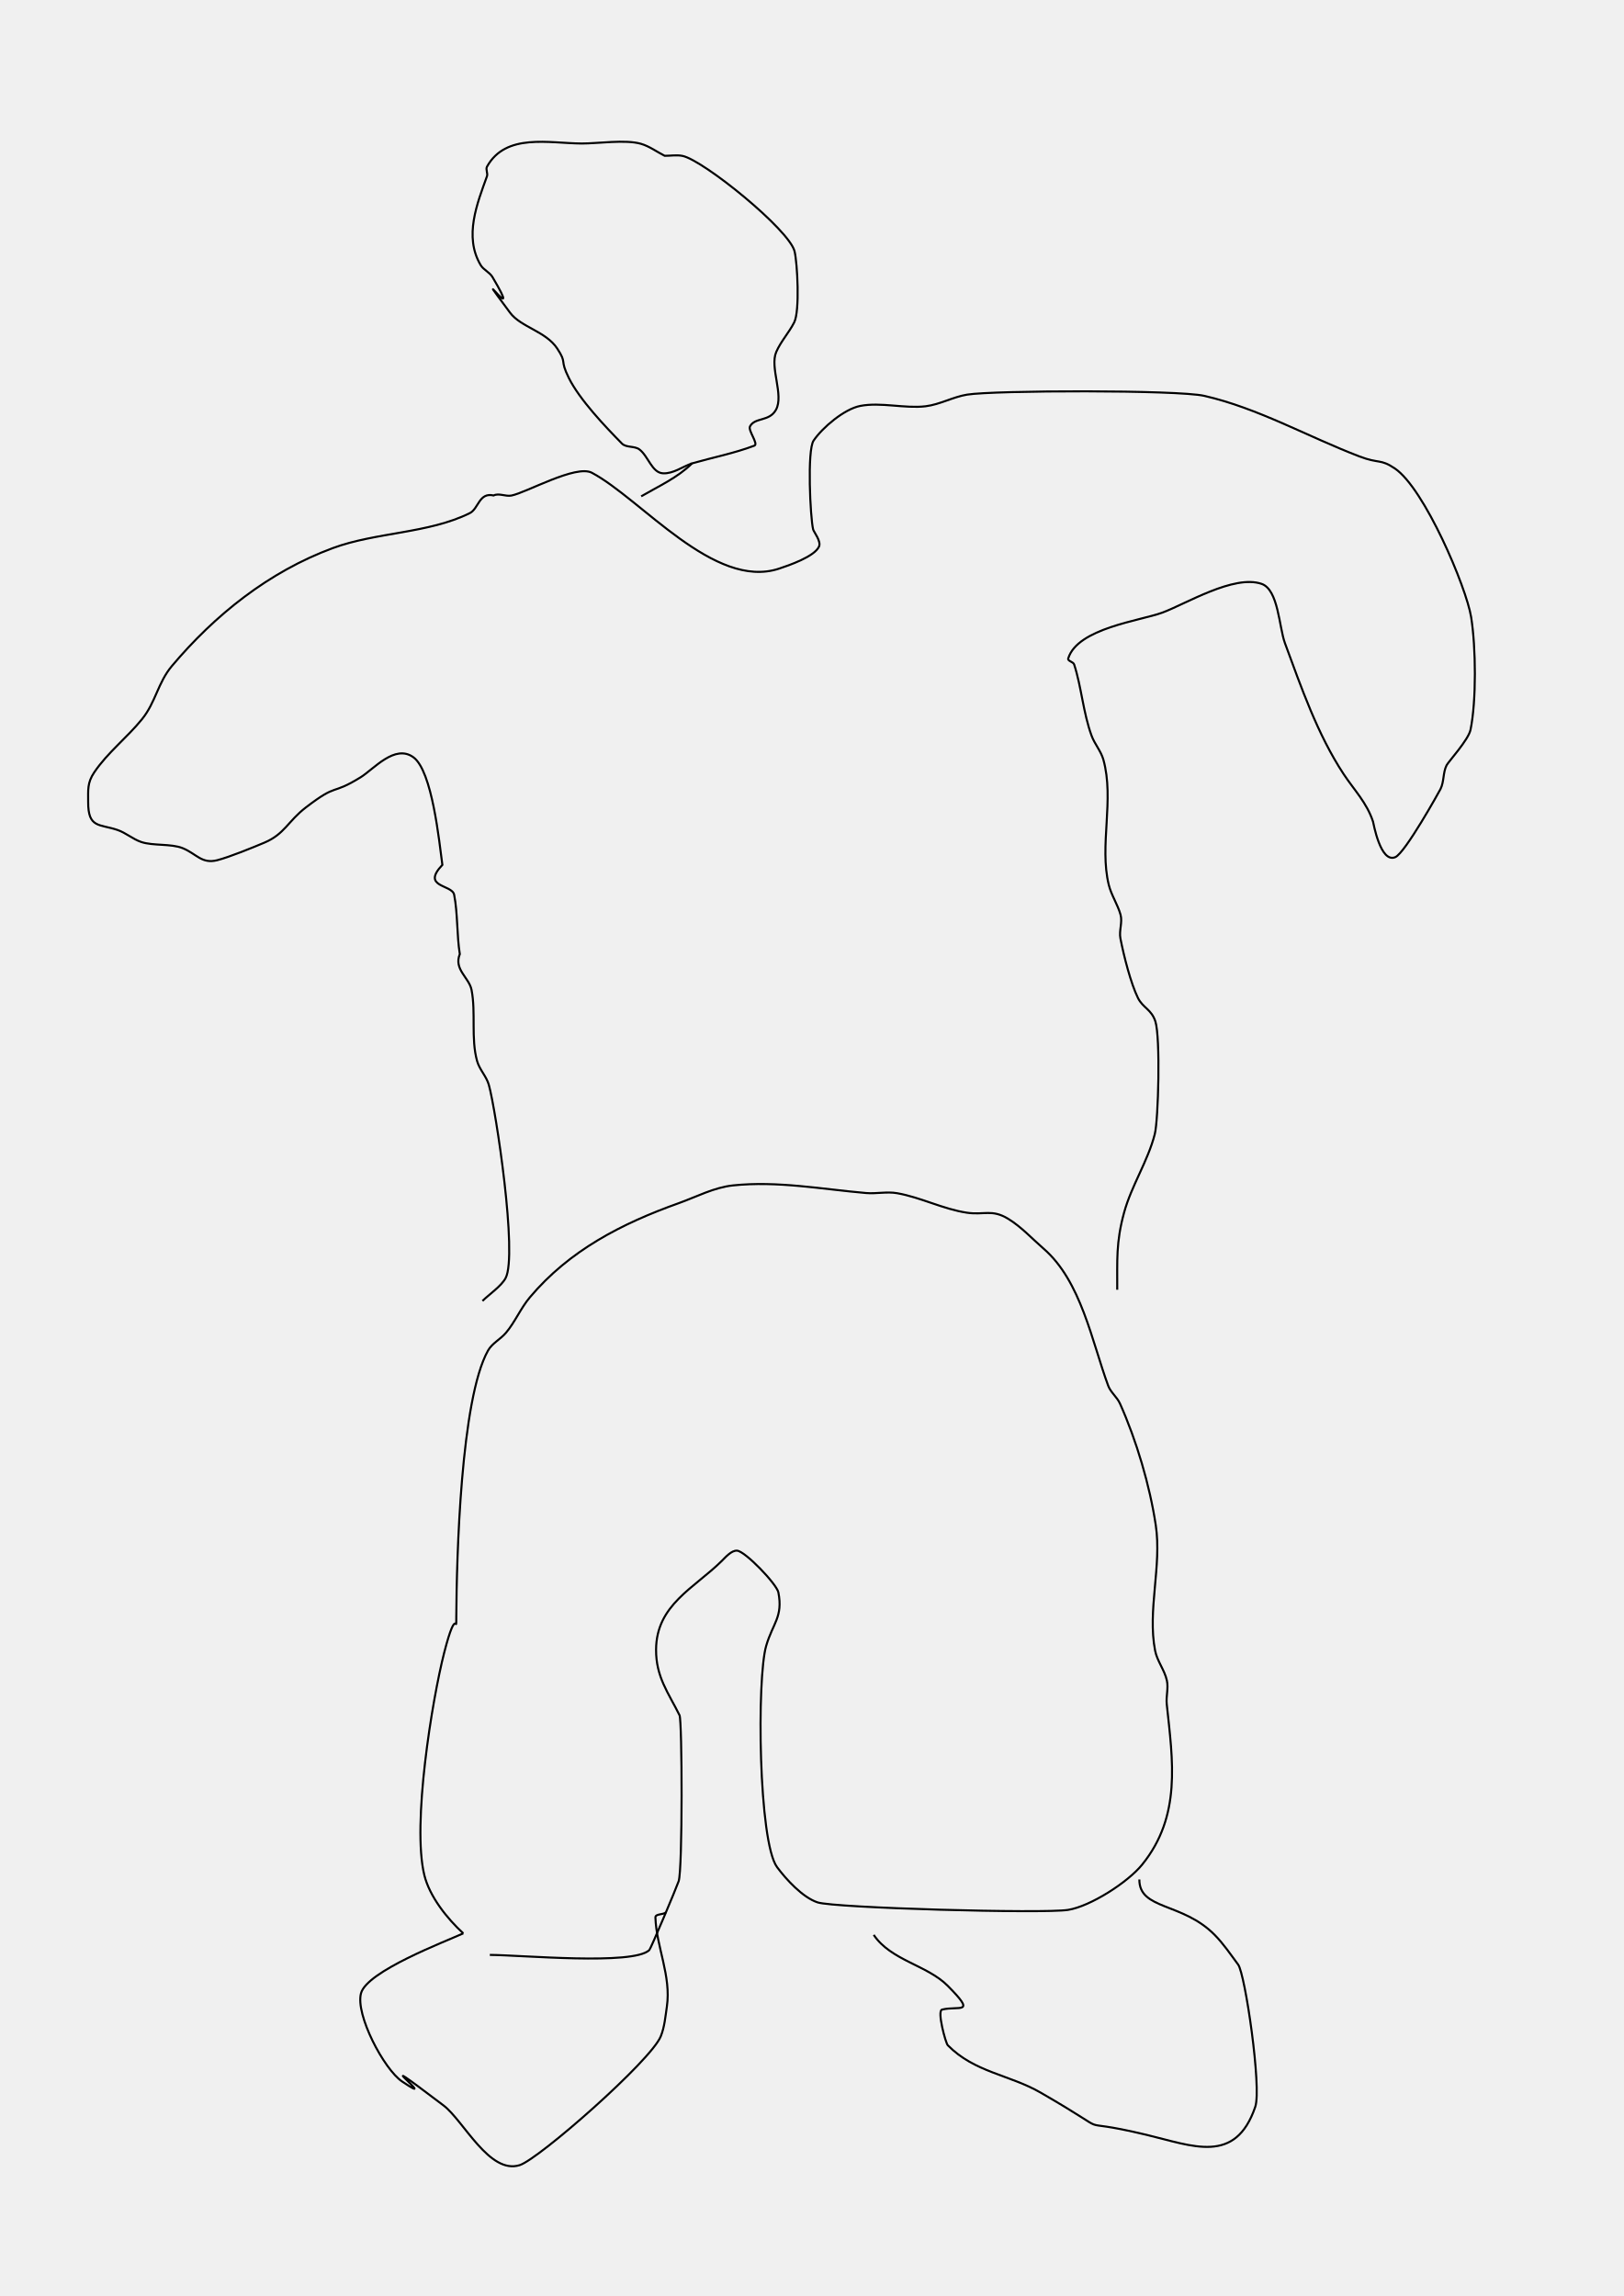
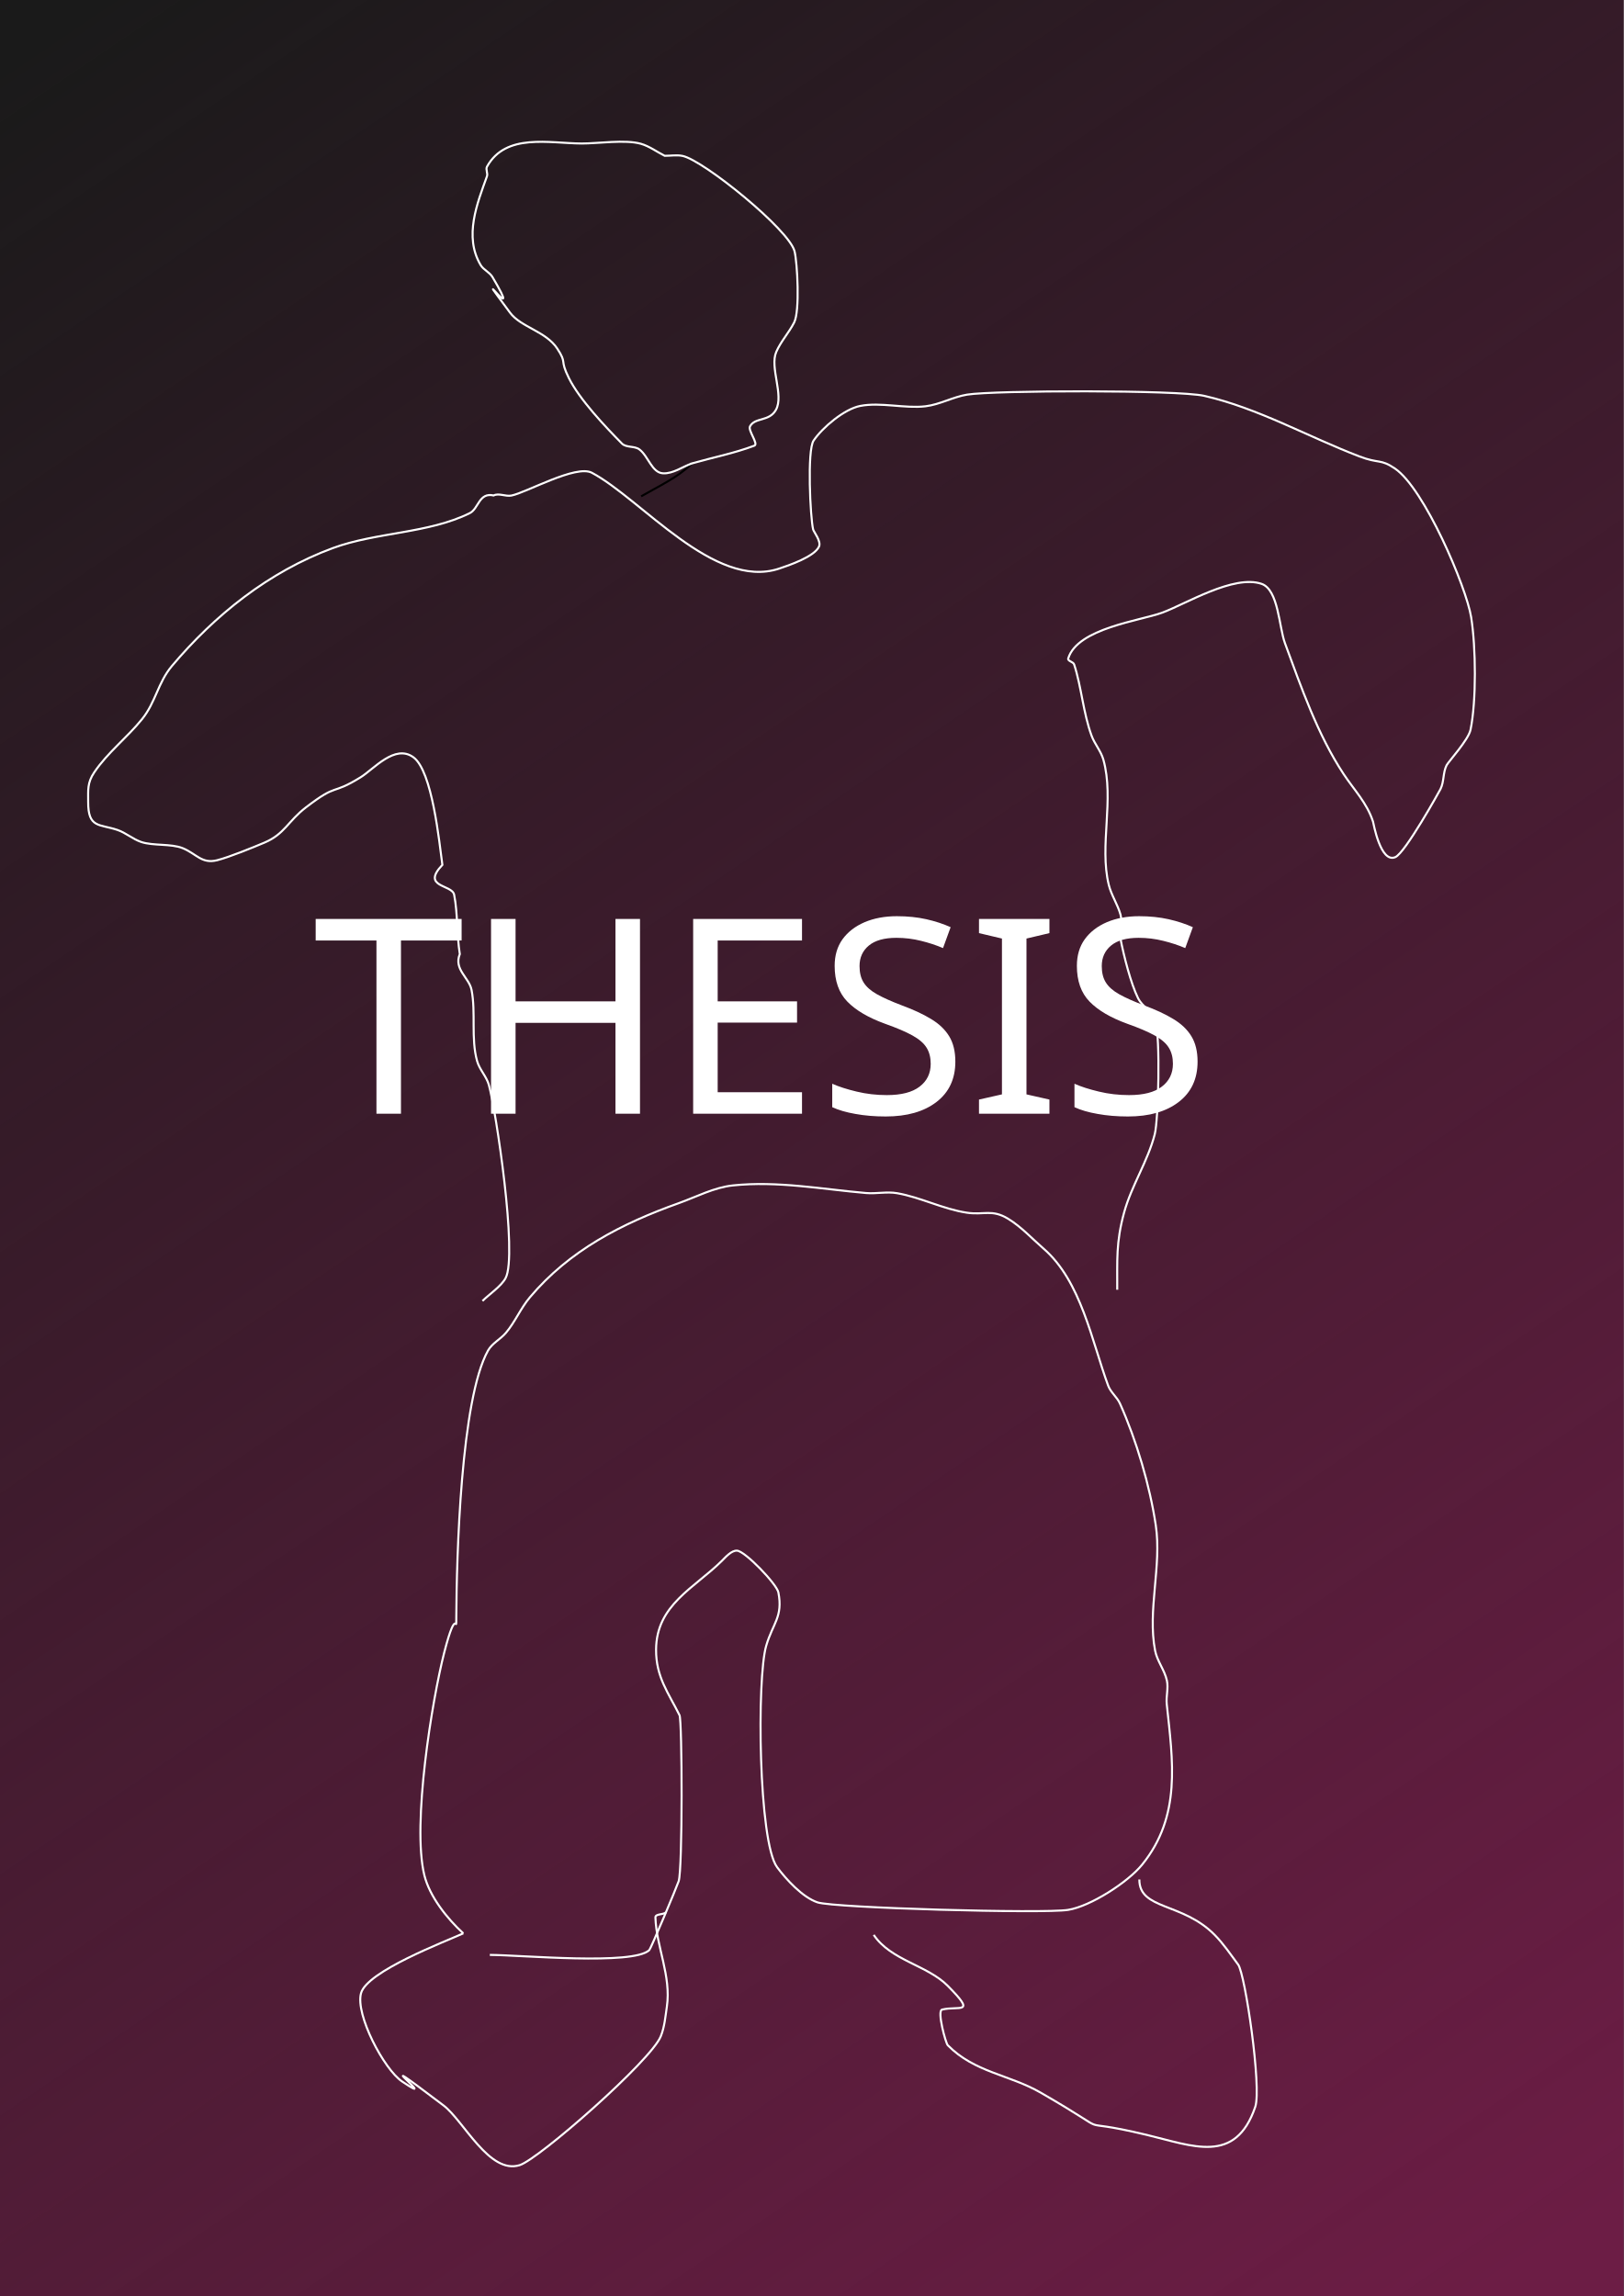
- <svg xmlns="http://www.w3.org/2000/svg" width="210mm" height="297mm" viewBox="0 0 210 297" version="1.1" id="svg5">
-   <defs id="defs2" />
-   <g id="layer1">
-     <path style="fill:none;stroke:#000000;stroke-width:0.265px;stroke-linecap:butt;stroke-linejoin:miter;stroke-opacity:1" d="m 59.919,250.091 c -2.076,-1.899 -4.36,-4.759 -5.039,-7.534 -1.612,-6.593 1.008,-22.674 2.567,-28.767 1.671,-6.529 1.553,-2.018 1.567,-4.607 0.041,-7.774 0.581,-28.211 4.107,-34.487 0.532,-0.946 1.615,-1.46 2.314,-2.29 1.188,-1.411 1.905,-3.178 3.094,-4.589 5.124,-6.084 11.885,-9.546 19.249,-12.178 2.316,-0.828 4.565,-2.038 7.011,-2.298 5.759,-0.61 11.527,0.49 17.217,0.984 1.333,0.116 2.697,-0.21 4.015,0.021 3.076,0.539 5.934,2.057 9.022,2.522 2.231,0.336 3.234,-0.496 5.339,0.786 1.706,1.039 3.074,2.553 4.585,3.861 4.869,4.218 6.246,12.001 8.357,17.727 0.32,0.868 1.149,1.474 1.527,2.318 2.137,4.779 3.854,10.576 4.629,15.733 0.791,5.256 -1.099,11.018 -0.085,16.228 0.265,1.359 1.229,2.512 1.523,3.866 0.217,1 -0.124,2.052 -0.016,3.07 0.779,7.338 1.915,14.437 -3.182,20.741 -1.848,2.285 -6.68,5.388 -9.566,5.854 -3.181,0.513 -30.251,-0.246 -32.417,-0.969 -1.942,-0.647 -4.071,-2.988 -5.233,-4.555 -2.411,-3.251 -2.637,-24.432 -1.412,-28.627 0.857,-2.935 2.195,-3.746 1.579,-6.915 -0.207,-1.066 -4.277,-5.321 -5.344,-5.4 -0.727,-0.054 -1.517,0.876 -1.969,1.323 -3.56,3.522 -8.476,5.68 -8.506,11.483 -0.018,3.547 1.597,5.581 3.034,8.483 0.344,0.694 0.406,19.941 -0.112,21.469 -0.291,0.857 -3.592,8.712 -3.797,8.91 -2.08,1.999 -16.585,0.644 -20.626,0.623" id="path44" />
-     <path style="fill:none;stroke:#000000;stroke-width:0.265px;stroke-linecap:butt;stroke-linejoin:miter;stroke-opacity:1" d="m 144.495,166.835 c 0.02,-3.83 -0.179,-6.08 0.889,-9.984 0.958,-3.501 3.067,-6.625 3.967,-10.141 0.473,-1.847 0.744,-12.534 0.076,-14.59 -0.508,-1.564 -1.62,-1.75 -2.25,-3.027 -0.916,-1.857 -1.818,-5.382 -2.27,-7.706 -0.195,-1.004 0.292,-2.084 0.016,-3.07 -0.374,-1.333 -1.193,-2.52 -1.523,-3.865 -1.248,-5.095 0.75,-11.024 -0.698,-16.194 -0.309,-1.102 -1.123,-2.004 -1.519,-3.078 -1.087,-2.946 -1.318,-6.355 -2.262,-9.237 -0.113,-0.344 -0.87,-0.426 -0.763,-0.771 1.204,-3.912 9.309,-4.869 12.167,-5.924 3.045,-1.124 9.245,-4.947 12.834,-3.725 2.19,0.746 2.259,5.589 3.028,7.672 2.114,5.727 4.209,11.809 7.594,16.944 1.344,2.039 2.99,3.681 3.796,6.14 0.058,0.178 0.956,5.417 2.882,4.598 1.282,-0.545 5.705,-8.529 5.845,-8.805 0.478,-0.945 0.309,-2.133 0.788,-3.078 0.234,-0.463 2.829,-3.287 3.098,-4.597 0.766,-3.727 0.704,-10.688 0.076,-14.581 -0.626,-3.88 -6.046,-16.643 -9.867,-19.219 -1.898,-1.279 -2.012,-0.576 -4.57,-1.553 -6.615,-2.526 -13.118,-6.249 -20.069,-7.836 -3.462,-0.79 -27.193,-0.725 -30.678,-0.161 -1.838,0.298 -3.531,1.286 -5.38,1.507 -2.678,0.32 -5.785,-0.562 -8.447,-0.044 -2.055,0.4 -4.876,2.781 -6.029,4.483 -0.856,1.264 -0.428,9.986 -0.06,11.492 0.08,0.328 1.075,1.534 0.756,2.226 -0.6,1.3 -3.907,2.431 -5.175,2.849 -8.363,2.763 -17.789,-8.996 -24.199,-12.406 -2.051,-1.091 -8.464,2.571 -10.406,2.949 -0.753,0.147 -1.614,-0.352 -2.302,-0.012 -1.897,-0.432 -1.935,1.719 -3.082,2.286 -5.344,2.646 -12.112,2.455 -17.702,4.518 -8.305,3.065 -15.3,8.697 -20.817,15.248 -1.827,2.169 -2.091,4.682 -3.873,6.887 -1.947,2.408 -4.452,4.318 -6.176,6.875 -0.923,1.369 -0.779,2.282 -0.787,3.814 -0.018,3.445 1.444,2.843 3.782,3.637 1.089,0.37 1.989,1.189 3.078,1.559 1.529,0.519 3.882,0.195 5.365,0.8 1.787,0.729 2.457,2.069 4.466,1.558 1.592,-0.405 4.689,-1.677 6.094,-2.27 2.642,-1.116 3.03,-2.762 5.396,-4.576 4.213,-3.23 3.145,-1.466 7.052,-3.879 1.705,-1.053 4.435,-4.341 6.833,-2.589 2.443,1.786 3.336,10.938 3.745,13.916 -2.786,2.943 1.256,2.504 1.523,3.862 0.475,2.417 0.333,5.214 0.731,7.679 -0.809,1.985 1.207,3.035 1.519,4.629 0.578,2.961 -0.101,6.285 0.719,9.213 0.309,1.102 1.21,1.976 1.519,3.078 0.916,3.272 3.738,21.984 2.172,24.982 -0.548,1.049 -2.152,2.13 -2.997,2.965" id="path46" />
-     <path style="fill:none;stroke:#000000;stroke-width:0.265px;stroke-linecap:butt;stroke-linejoin:miter;stroke-opacity:1" d="m 59.919,250.091 c -2.418,1.097 -12.467,4.901 -13.229,7.753 -0.742,2.778 2.976,9.83 5.312,11.405 5.6,3.776 -6.1,-5.588 5.356,3.098 2.608,1.978 5.933,8.967 9.854,7.726 2.488,-0.787 16.962,-13.494 18.247,-16.659 0.491,-1.209 0.596,-2.543 0.788,-3.833 0.588,-3.971 -1.363,-7.76 -1.479,-11.542 -0.016,-0.51 1.011,-0.319 1.374,-0.678" id="path48" />
-     <path style="fill:none;stroke:#000000;stroke-width:0.265px;stroke-linecap:butt;stroke-linejoin:miter;stroke-opacity:1" d="m 113.002,250.289 c 2.224,3.316 6.911,3.898 9.583,6.598 3.772,3.812 1.453,2.522 -0.748,3.066 -0.665,0.164 0.466,4.328 0.741,4.609 3.454,3.518 7.997,3.808 12.028,6.138 10.875,6.287 2.919,2.883 13.659,5.448 6.013,1.436 11.521,3.905 14.083,-3.618 0.841,-2.47 -1.303,-17.178 -2.214,-18.402 -0.978,-1.314 -1.897,-2.689 -3.05,-3.853 -4.189,-4.233 -9.748,-3.196 -9.727,-7.157" id="path50" />
+ <svg xmlns="http://www.w3.org/2000/svg" xmlns:xlink="http://www.w3.org/1999/xlink" width="210mm" height="297mm" viewBox="0 0 210 297" version="1.1" id="svg5">
+   <defs id="defs2">
+     <linearGradient id="linearGradient1668">
+       <stop style="stop-color:#6c1d45;stop-opacity:1;" offset="0" id="stop1664" />
+       <stop style="stop-color:#6c1d45;stop-opacity:0;" offset="1" id="stop1666" />
+     </linearGradient>
+     <linearGradient xlink:href="#linearGradient1668" id="linearGradient1670" x1="202.335" y1="289.784" x2="7.681" y2="3.216" gradientUnits="userSpaceOnUse" gradientTransform="matrix(0.999952,0,0,0.9999175,0.01764807,0.01819797)" />
+   </defs>
+   <g id="layer2" style="display:inline">
+     <rect style="fill:#1a1a1a;fill-opacity:1;stroke-width:0.234" id="rect1988" width="210.014" height="297.026" x="-0.01" y="-0.007" />
+   </g>
+   <g id="layer3" style="display:inline">
+     <rect style="fill:url(#linearGradient1670);fill-opacity:1;stroke-width:0.262" id="rect1582" width="210.007" height="297.011" x="-0.004" y="-0.005" />
+   </g>
+   <g id="layer1" style="display:inline">
+     <path style="fill:none;stroke:#ffffff;stroke-width:0.265px;stroke-linecap:butt;stroke-linejoin:miter;stroke-opacity:1" d="m 59.919,250.091 c -2.076,-1.899 -4.36,-4.759 -5.039,-7.534 -1.612,-6.593 1.008,-22.674 2.567,-28.767 1.671,-6.529 1.553,-2.018 1.567,-4.607 0.041,-7.774 0.581,-28.211 4.107,-34.487 0.532,-0.946 1.615,-1.46 2.314,-2.29 1.188,-1.411 1.905,-3.178 3.094,-4.589 5.124,-6.084 11.885,-9.546 19.249,-12.178 2.316,-0.828 4.565,-2.038 7.011,-2.298 5.759,-0.61 11.527,0.49 17.217,0.984 1.333,0.116 2.697,-0.21 4.015,0.021 3.076,0.539 5.934,2.057 9.022,2.522 2.231,0.336 3.234,-0.496 5.339,0.786 1.706,1.039 3.074,2.553 4.585,3.861 4.869,4.218 6.246,12.001 8.357,17.727 0.32,0.868 1.149,1.474 1.527,2.318 2.137,4.779 3.854,10.576 4.629,15.733 0.791,5.256 -1.099,11.018 -0.085,16.228 0.265,1.359 1.229,2.512 1.523,3.866 0.217,1 -0.124,2.052 -0.016,3.07 0.779,7.338 1.915,14.437 -3.182,20.741 -1.848,2.285 -6.68,5.388 -9.566,5.854 -3.181,0.513 -30.251,-0.246 -32.417,-0.969 -1.942,-0.647 -4.071,-2.988 -5.233,-4.555 -2.411,-3.251 -2.637,-24.432 -1.412,-28.627 0.857,-2.935 2.195,-3.746 1.579,-6.915 -0.207,-1.066 -4.277,-5.321 -5.344,-5.4 -0.727,-0.054 -1.517,0.876 -1.969,1.323 -3.56,3.522 -8.476,5.68 -8.506,11.483 -0.018,3.547 1.597,5.581 3.034,8.483 0.344,0.694 0.406,19.941 -0.112,21.469 -0.291,0.857 -3.592,8.712 -3.797,8.91 -2.08,1.999 -16.585,0.644 -20.626,0.623" id="path44" />
+     <path style="fill:none;stroke:#ffffff;stroke-width:0.265px;stroke-linecap:butt;stroke-linejoin:miter;stroke-opacity:1" d="m 144.495,166.835 c 0.02,-3.83 -0.179,-6.08 0.889,-9.984 0.958,-3.501 3.067,-6.625 3.967,-10.141 0.473,-1.847 0.744,-12.534 0.076,-14.59 -0.508,-1.564 -1.62,-1.75 -2.25,-3.027 -0.916,-1.857 -1.818,-5.382 -2.27,-7.706 -0.195,-1.004 0.292,-2.084 0.016,-3.07 -0.374,-1.333 -1.193,-2.52 -1.523,-3.865 -1.248,-5.095 0.75,-11.024 -0.698,-16.194 -0.309,-1.102 -1.123,-2.004 -1.519,-3.078 -1.087,-2.946 -1.318,-6.355 -2.262,-9.237 -0.113,-0.344 -0.87,-0.426 -0.763,-0.771 1.204,-3.912 9.309,-4.869 12.167,-5.924 3.045,-1.124 9.245,-4.947 12.834,-3.725 2.19,0.746 2.259,5.589 3.028,7.672 2.114,5.727 4.209,11.809 7.594,16.944 1.344,2.039 2.99,3.681 3.796,6.14 0.058,0.178 0.956,5.417 2.882,4.598 1.282,-0.545 5.705,-8.529 5.845,-8.805 0.478,-0.945 0.309,-2.133 0.788,-3.078 0.234,-0.463 2.829,-3.287 3.098,-4.597 0.766,-3.727 0.704,-10.688 0.076,-14.581 -0.626,-3.88 -6.046,-16.643 -9.867,-19.219 -1.898,-1.279 -2.012,-0.576 -4.57,-1.553 -6.615,-2.526 -13.118,-6.249 -20.069,-7.836 -3.462,-0.79 -27.193,-0.725 -30.678,-0.161 -1.838,0.298 -3.531,1.286 -5.38,1.507 -2.678,0.32 -5.785,-0.562 -8.447,-0.044 -2.055,0.4 -4.876,2.781 -6.029,4.483 -0.856,1.264 -0.428,9.986 -0.06,11.492 0.08,0.328 1.075,1.534 0.756,2.226 -0.6,1.3 -3.907,2.431 -5.175,2.849 -8.363,2.763 -17.789,-8.996 -24.199,-12.406 -2.051,-1.091 -8.464,2.571 -10.406,2.949 -0.753,0.147 -1.614,-0.352 -2.302,-0.012 -1.897,-0.432 -1.935,1.719 -3.082,2.286 -5.344,2.646 -12.112,2.455 -17.702,4.518 -8.305,3.065 -15.3,8.697 -20.817,15.248 -1.827,2.169 -2.091,4.682 -3.873,6.887 -1.947,2.408 -4.452,4.318 -6.176,6.875 -0.923,1.369 -0.779,2.282 -0.787,3.814 -0.018,3.445 1.444,2.843 3.782,3.637 1.089,0.37 1.989,1.189 3.078,1.559 1.529,0.519 3.882,0.195 5.365,0.8 1.787,0.729 2.457,2.069 4.466,1.558 1.592,-0.405 4.689,-1.677 6.094,-2.27 2.642,-1.116 3.03,-2.762 5.396,-4.576 4.213,-3.23 3.145,-1.466 7.052,-3.879 1.705,-1.053 4.435,-4.341 6.833,-2.589 2.443,1.786 3.336,10.938 3.745,13.916 -2.786,2.943 1.256,2.504 1.523,3.862 0.475,2.417 0.333,5.214 0.731,7.679 -0.809,1.985 1.207,3.035 1.519,4.629 0.578,2.961 -0.101,6.285 0.719,9.213 0.309,1.102 1.21,1.976 1.519,3.078 0.916,3.272 3.738,21.984 2.172,24.982 -0.548,1.049 -2.152,2.13 -2.997,2.965" id="path46" />
+     <path style="fill:none;stroke:#ffffff;stroke-width:0.265px;stroke-linecap:butt;stroke-linejoin:miter;stroke-opacity:1" d="m 59.919,250.091 c -2.418,1.097 -12.467,4.901 -13.229,7.753 -0.742,2.778 2.976,9.83 5.312,11.405 5.6,3.776 -6.1,-5.588 5.356,3.098 2.608,1.978 5.933,8.967 9.854,7.726 2.488,-0.787 16.962,-13.494 18.247,-16.659 0.491,-1.209 0.596,-2.543 0.788,-3.833 0.588,-3.971 -1.363,-7.76 -1.479,-11.542 -0.016,-0.51 1.011,-0.319 1.374,-0.678" id="path48" />
+     <path style="fill:none;stroke:#ffffff;stroke-width:0.265px;stroke-linecap:butt;stroke-linejoin:miter;stroke-opacity:1" d="m 113.002,250.289 c 2.224,3.316 6.911,3.898 9.583,6.598 3.772,3.812 1.453,2.522 -0.748,3.066 -0.665,0.164 0.466,4.328 0.741,4.609 3.454,3.518 7.997,3.808 12.028,6.138 10.875,6.287 2.919,2.883 13.659,5.448 6.013,1.436 11.521,3.905 14.083,-3.618 0.841,-2.47 -1.303,-17.178 -2.214,-18.402 -0.978,-1.314 -1.897,-2.689 -3.05,-3.853 -4.189,-4.233 -9.748,-3.196 -9.727,-7.157" id="path50" />
    <path style="fill:none;stroke:#000000;stroke-width:0.265px;stroke-linecap:butt;stroke-linejoin:miter;stroke-opacity:1" d="m 82.927,64.201 c 2.26,-1.31 4.708,-2.408 6.585,-4.265" id="path52" />
-     <path style="fill:none;stroke:#000000;stroke-width:0.265px;stroke-linecap:butt;stroke-linejoin:miter;stroke-opacity:1" d="m 89.512,59.936 c 2.684,-0.762 5.442,-1.3 8.052,-2.287 0.571,-0.216 -0.846,-1.963 -0.564,-2.493 0.642,-1.206 2.488,-0.584 3.356,-2.143 1.059,-1.902 -0.83,-5.487 0.039,-7.487 0.595,-1.368 1.647,-2.495 2.322,-3.825 0.748,-1.473 0.413,-7.699 0.048,-9.19 -0.682,-2.791 -11.775,-11.786 -14.498,-12.345 -0.752,-0.154 -1.535,-0.008 -2.302,-0.012 -1.021,-0.517 -1.963,-1.231 -3.062,-1.551 -2.008,-0.585 -5.627,-0.029 -7.674,-0.04 -4.204,-0.022 -9.801,-1.391 -12.242,2.992 -0.202,0.363 0.134,0.855 -0.006,1.246 -1.246,3.471 -3.015,7.782 -0.818,11.488 0.369,0.622 1.158,0.921 1.527,1.543 4.387,7.399 -3.503,-3.177 2.278,4.617 1.385,1.867 4.634,2.409 6.096,4.627 1.345,2.041 0.257,1.295 1.505,3.816 1.383,2.794 4.707,6.286 6.863,8.478 0.56,0.57 1.634,0.286 2.27,0.77 1.152,0.875 1.608,3.016 3.054,3.086 1.322,0.064 2.504,-0.859 3.757,-1.289 z" id="path54" />
+     <path style="fill:none;stroke:#ffffff;stroke-width:0.265px;stroke-linecap:butt;stroke-linejoin:miter;stroke-opacity:1" d="m 89.512,59.936 c 2.684,-0.762 5.442,-1.3 8.052,-2.287 0.571,-0.216 -0.846,-1.963 -0.564,-2.493 0.642,-1.206 2.488,-0.584 3.356,-2.143 1.059,-1.902 -0.83,-5.487 0.039,-7.487 0.595,-1.368 1.647,-2.495 2.322,-3.825 0.748,-1.473 0.413,-7.699 0.048,-9.19 -0.682,-2.791 -11.775,-11.786 -14.498,-12.345 -0.752,-0.154 -1.535,-0.008 -2.302,-0.012 -1.021,-0.517 -1.963,-1.231 -3.062,-1.551 -2.008,-0.585 -5.627,-0.029 -7.674,-0.04 -4.204,-0.022 -9.801,-1.391 -12.242,2.992 -0.202,0.363 0.134,0.855 -0.006,1.246 -1.246,3.471 -3.015,7.782 -0.818,11.488 0.369,0.622 1.158,0.921 1.527,1.543 4.387,7.399 -3.503,-3.177 2.278,4.617 1.385,1.867 4.634,2.409 6.096,4.627 1.345,2.041 0.257,1.295 1.505,3.816 1.383,2.794 4.707,6.286 6.863,8.478 0.56,0.57 1.634,0.286 2.27,0.77 1.152,0.875 1.608,3.016 3.054,3.086 1.322,0.064 2.504,-0.859 3.757,-1.289 z" id="path54" />
+     <path style="fill:#ffffff;stroke-width:0.354" d="" id="path15969" transform="scale(0.2645833)" />
+   </g>
+   <g id="layer4" style="display:inline">
+     <text xml:space="preserve" style="font-style:normal;font-weight:normal;font-size:35.278px;line-height:1.25;font-family:sans-serif;letter-spacing:0px;word-spacing:0px;fill:#000000;fill-opacity:1;stroke:none;stroke-width:0.265" x="40.469" y="144.06" id="text5323">
+       <tspan id="tspan5321" style="font-style:normal;font-variant:normal;font-weight:normal;font-stretch:normal;font-size:35.278px;font-family:'CMU Serif';-inkscape-font-specification:'CMU Serif';fill:#ffffff;stroke-width:0.265" x="40.469" y="144.06">THESIS</tspan>
+     </text>
  </g>
</svg>
